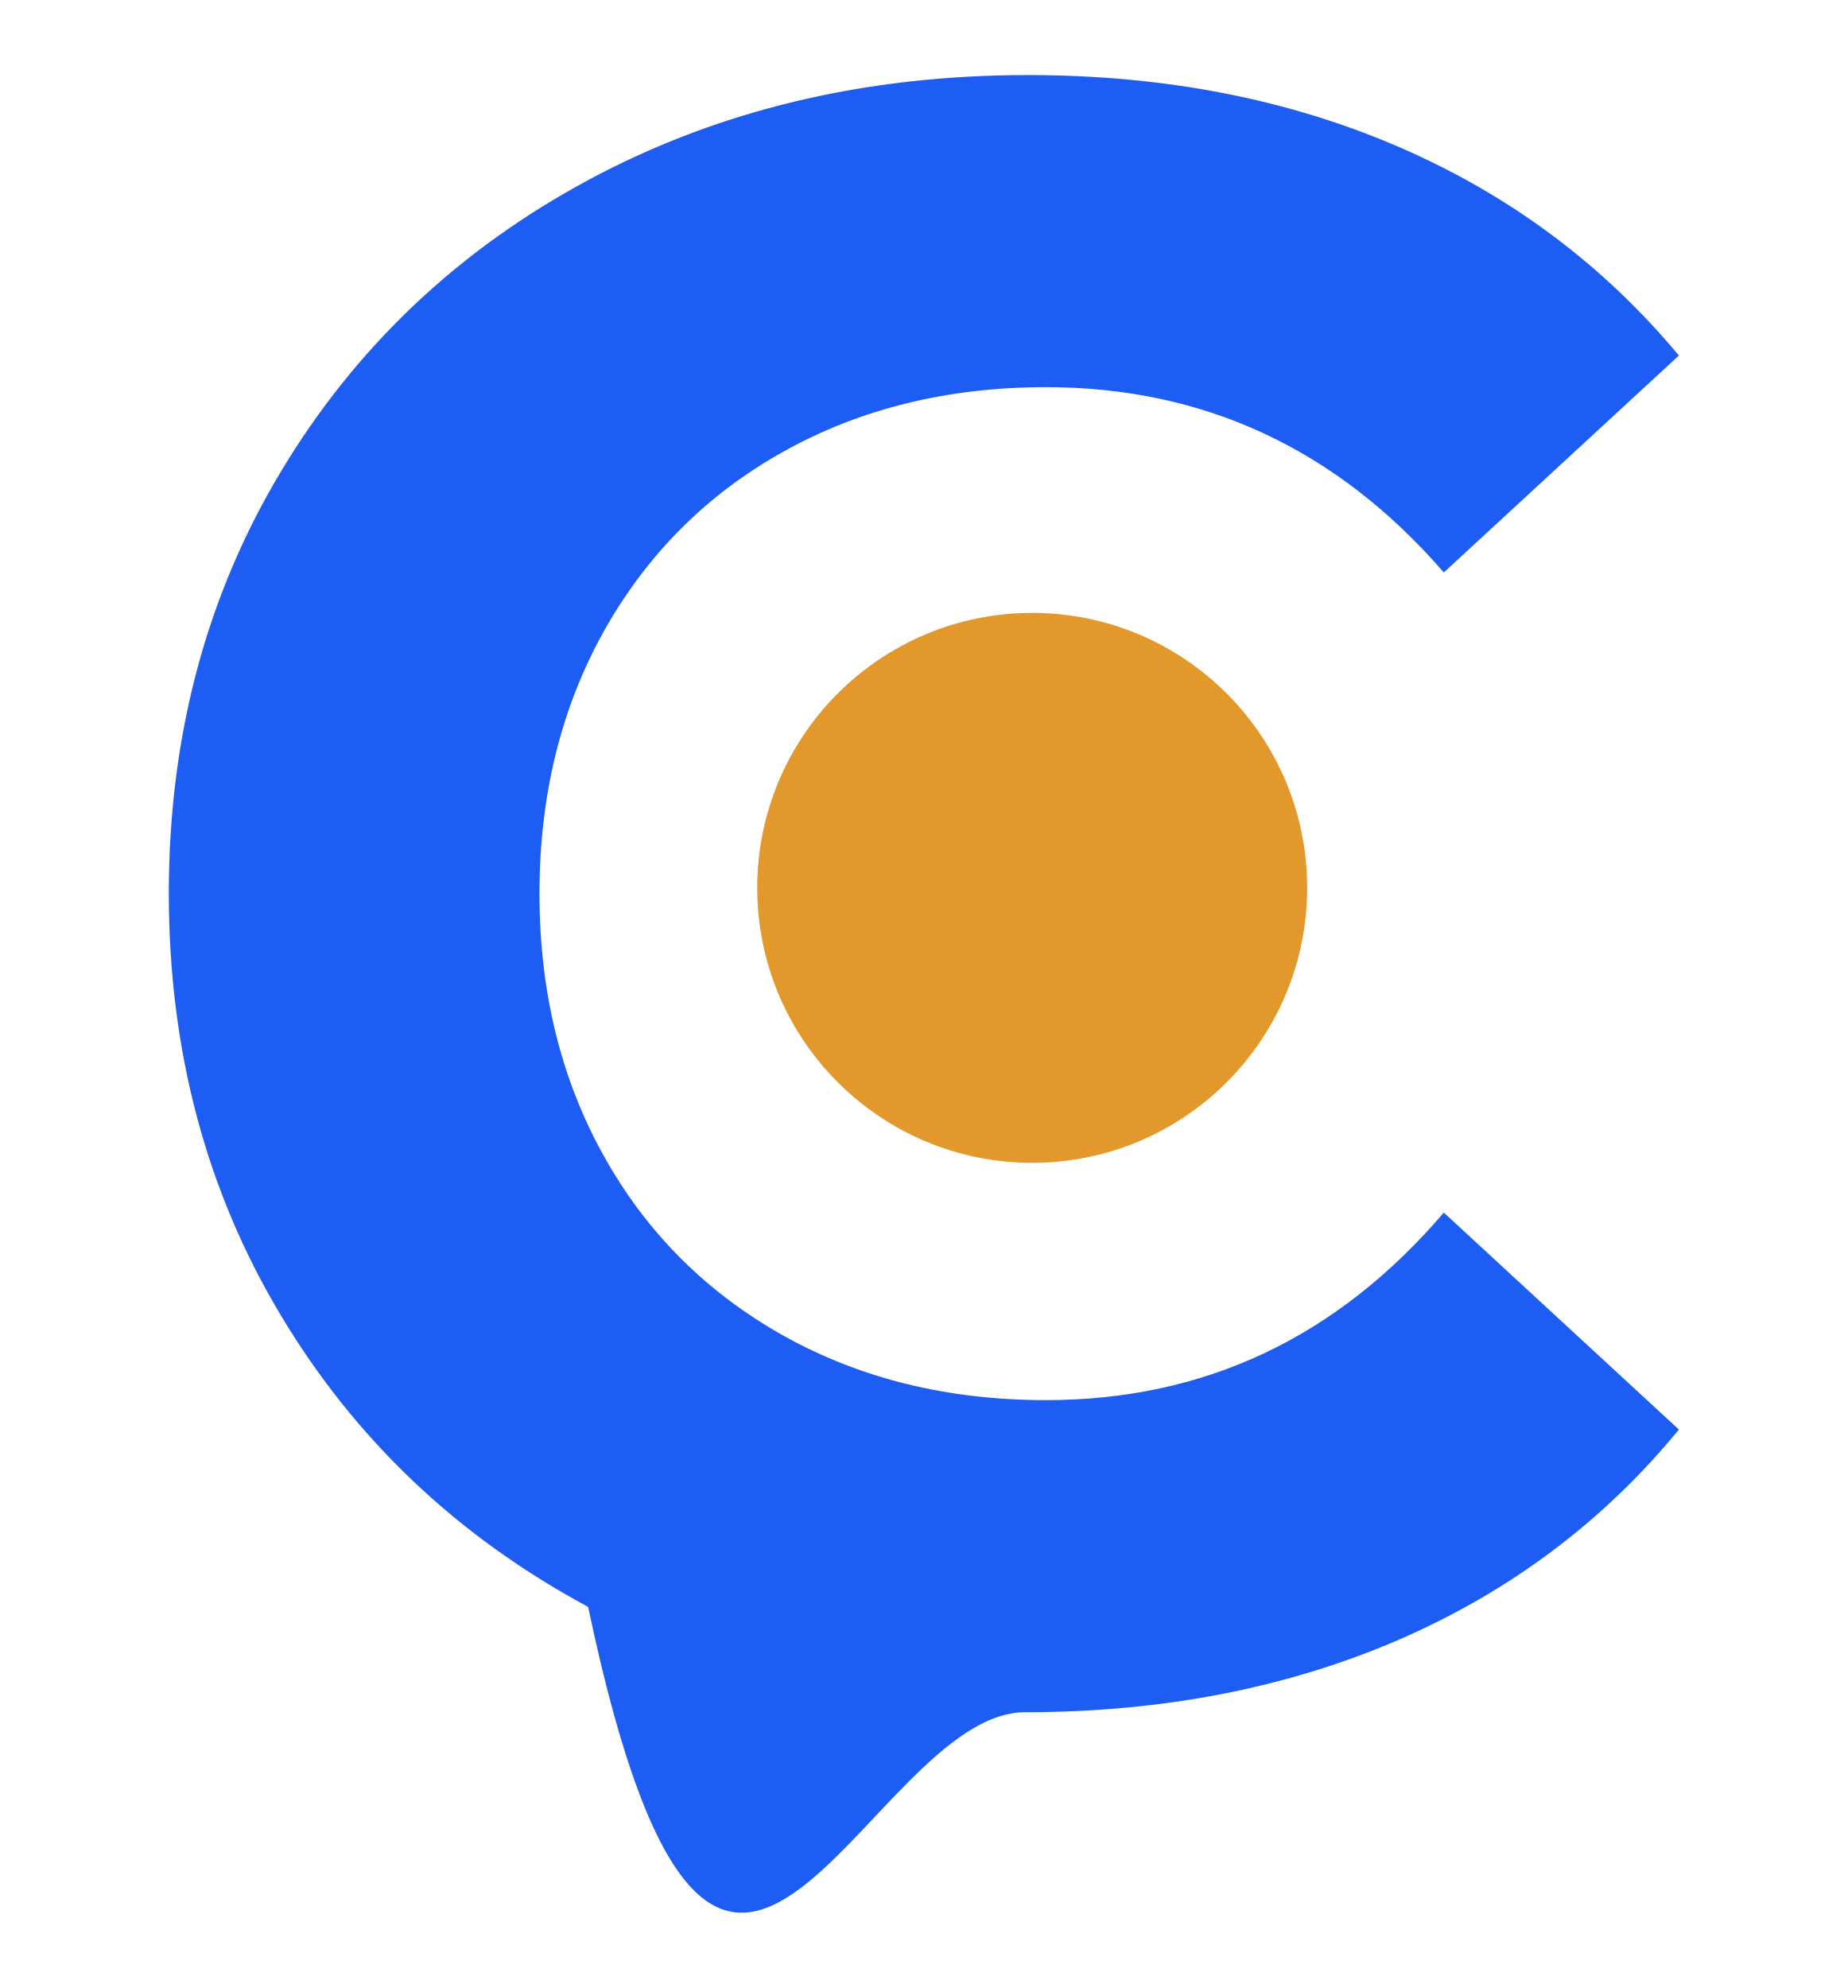
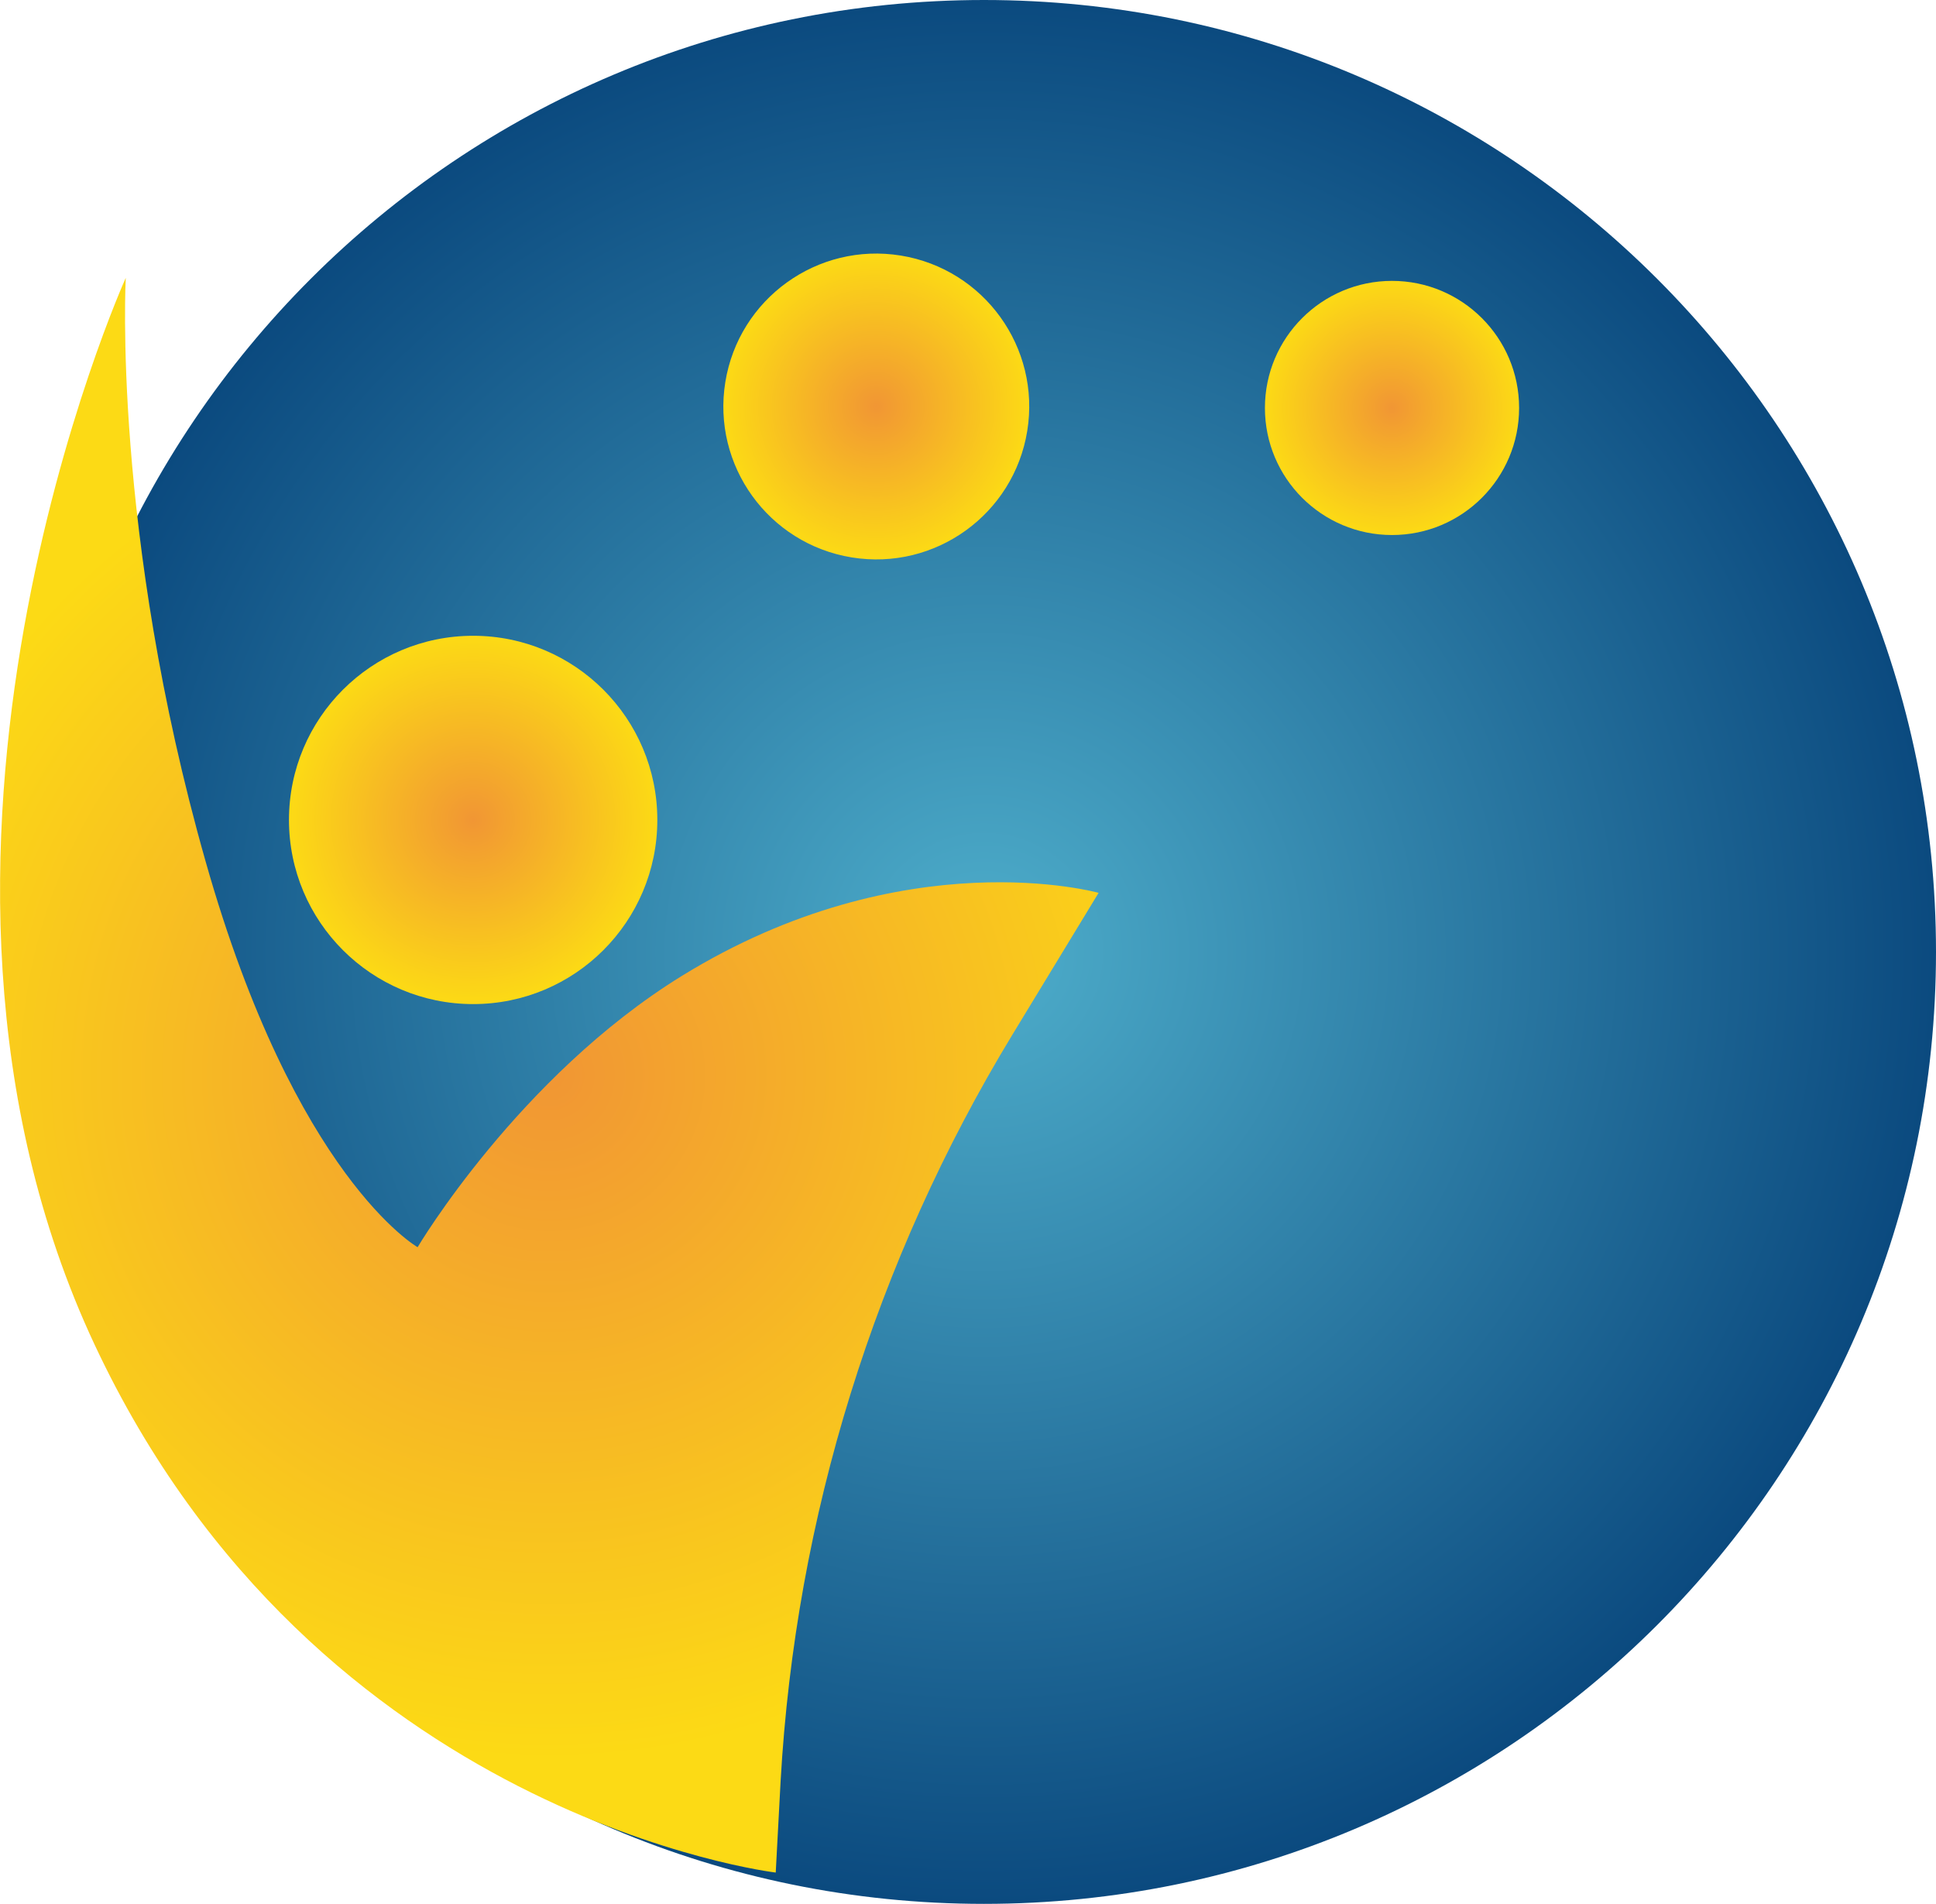
- <svg xmlns="http://www.w3.org/2000/svg" version="1.1" id="Layer_1" x="0px" y="0px" viewBox="0 0 672 723" style="enable-background:new 0 0 672 723;" xml:space="preserve">
-   <style type="text/css">
- 	.st0{fill:#1d5df3;}
- 	.st1{fill:#e3982b;}
- </style>
-   <g>
-     <path class="st0" d="M213.9,584.4c-47.4-25.5-84.7-60.8-111.8-106.1C75,433.1,61.4,382,61.4,324.9c0-57,13.6-108.1,40.7-153.3   S166.5,91,213.9,65.5s100.7-38.2,159.9-38.2c49.9,0,95,8.8,135.3,26.3s74.1,42.8,101.5,75.7l-85.5,78.9   c-38.9-44.9-87.2-67.4-144.7-67.4c-35.6,0-67.4,7.8-95.4,23.4s-49.7,37.4-65.4,65.4c-15.6,28-23.4,59.8-23.4,95.4   s7.8,67.4,23.4,95.4s37.4,49.7,65.4,65.4c28,15.6,59.7,23.4,95.4,23.4c57.6,0,105.8-22.7,144.7-68.2l85.5,78.9   c-27.4,33.4-61.4,58.9-102,76.5c-40.6,17.5-85.8,26.3-135.7,26.3C314.3,622.7,261.3,809.9,213.9,584.4z" />
-   </g>
-   <circle class="st1" cx="375.4" cy="322.9" r="100" />
+ <svg xmlns="http://www.w3.org/2000/svg" xmlns:xlink="http://www.w3.org/1999/xlink" id="Camada_1" data-name="Camada 1" viewBox="0 0 278.77 274.18">
+   <defs>
+     <radialGradient id="Gradiente_sem_nome_3" data-name="Gradiente sem nome 3" cx="141.68" cy="139.09" fx="141.68" fy="139.09" r="137.09" gradientTransform="translate(0 276.18) scale(1 -1)" gradientUnits="userSpaceOnUse">
+       <stop offset="0" stop-color="#4eaecb" />
+       <stop offset="1" stop-color="#0b4a7f" />
+     </radialGradient>
+     <radialGradient id="Gradiente_sem_nome_6" data-name="Gradiente sem nome 6" cx="68.13" cy="158.1" fx="68.13" fy="158.1" r="26.52" gradientTransform="translate(0 276.18) scale(1 -1)" gradientUnits="userSpaceOnUse">
+       <stop offset="0" stop-color="#f19634" />
+       <stop offset="1" stop-color="#fcda15" />
+     </radialGradient>
+     <radialGradient id="Gradiente_sem_nome_6-2" data-name="Gradiente sem nome 6" cx="126.17" cy="217.64" fx="126.17" fy="217.64" r="22.02" gradientTransform="translate(-108.87 -31.14) rotate(80.78) scale(1 -1)" xlink:href="#Gradiente_sem_nome_6" />
+     <radialGradient id="Gradiente_sem_nome_6-3" data-name="Gradiente sem nome 6" cx="200.44" cy="217.43" fx="200.44" fy="217.43" r="18.3" xlink:href="#Gradiente_sem_nome_6" />
+     <radialGradient id="Gradiente_sem_nome_6-4" data-name="Gradiente sem nome 6" cx="78.8" cy="121.19" fx="78.8" fy="121.19" r="98.59" gradientTransform="translate(.29 276.04) scale(1 -1)" xlink:href="#Gradiente_sem_nome_6" />
+   </defs>
+   <circle cx="141.68" cy="137.09" r="137.09" style="fill: url(#Gradiente_sem_nome_3);" />
+   <circle cx="68.13" cy="118.08" r="26.52" style="fill: url(#Gradiente_sem_nome_6);" />
+   <circle cx="126.17" cy="58.54" r="22.02" transform="translate(48.18 173.7) rotate(-80.78)" style="fill: url(#Gradiente_sem_nome_6-2);" />
+   <circle cx="200.44" cy="58.75" r="18.3" style="fill: url(#Gradiente_sem_nome_6-3);" />
+   <path d="M60.13,179.61s-17.62-10.02-30.52-55.54c-13.51-47.53-11.5-84.06-11.5-84.06,0,0-37.54,83.06-4.5,153.61,31.94,68.23,98.09,76.05,98.09,76.05l.7-13.13c2.14-38.03,13.6-74.96,33.37-107.52l12.42-20.44s-27.92-7.82-60.04,11.98c-23.5,14.52-38.01,39.04-38.01,39.04Z" style="fill: url(#Gradiente_sem_nome_6-4);" />
</svg>
